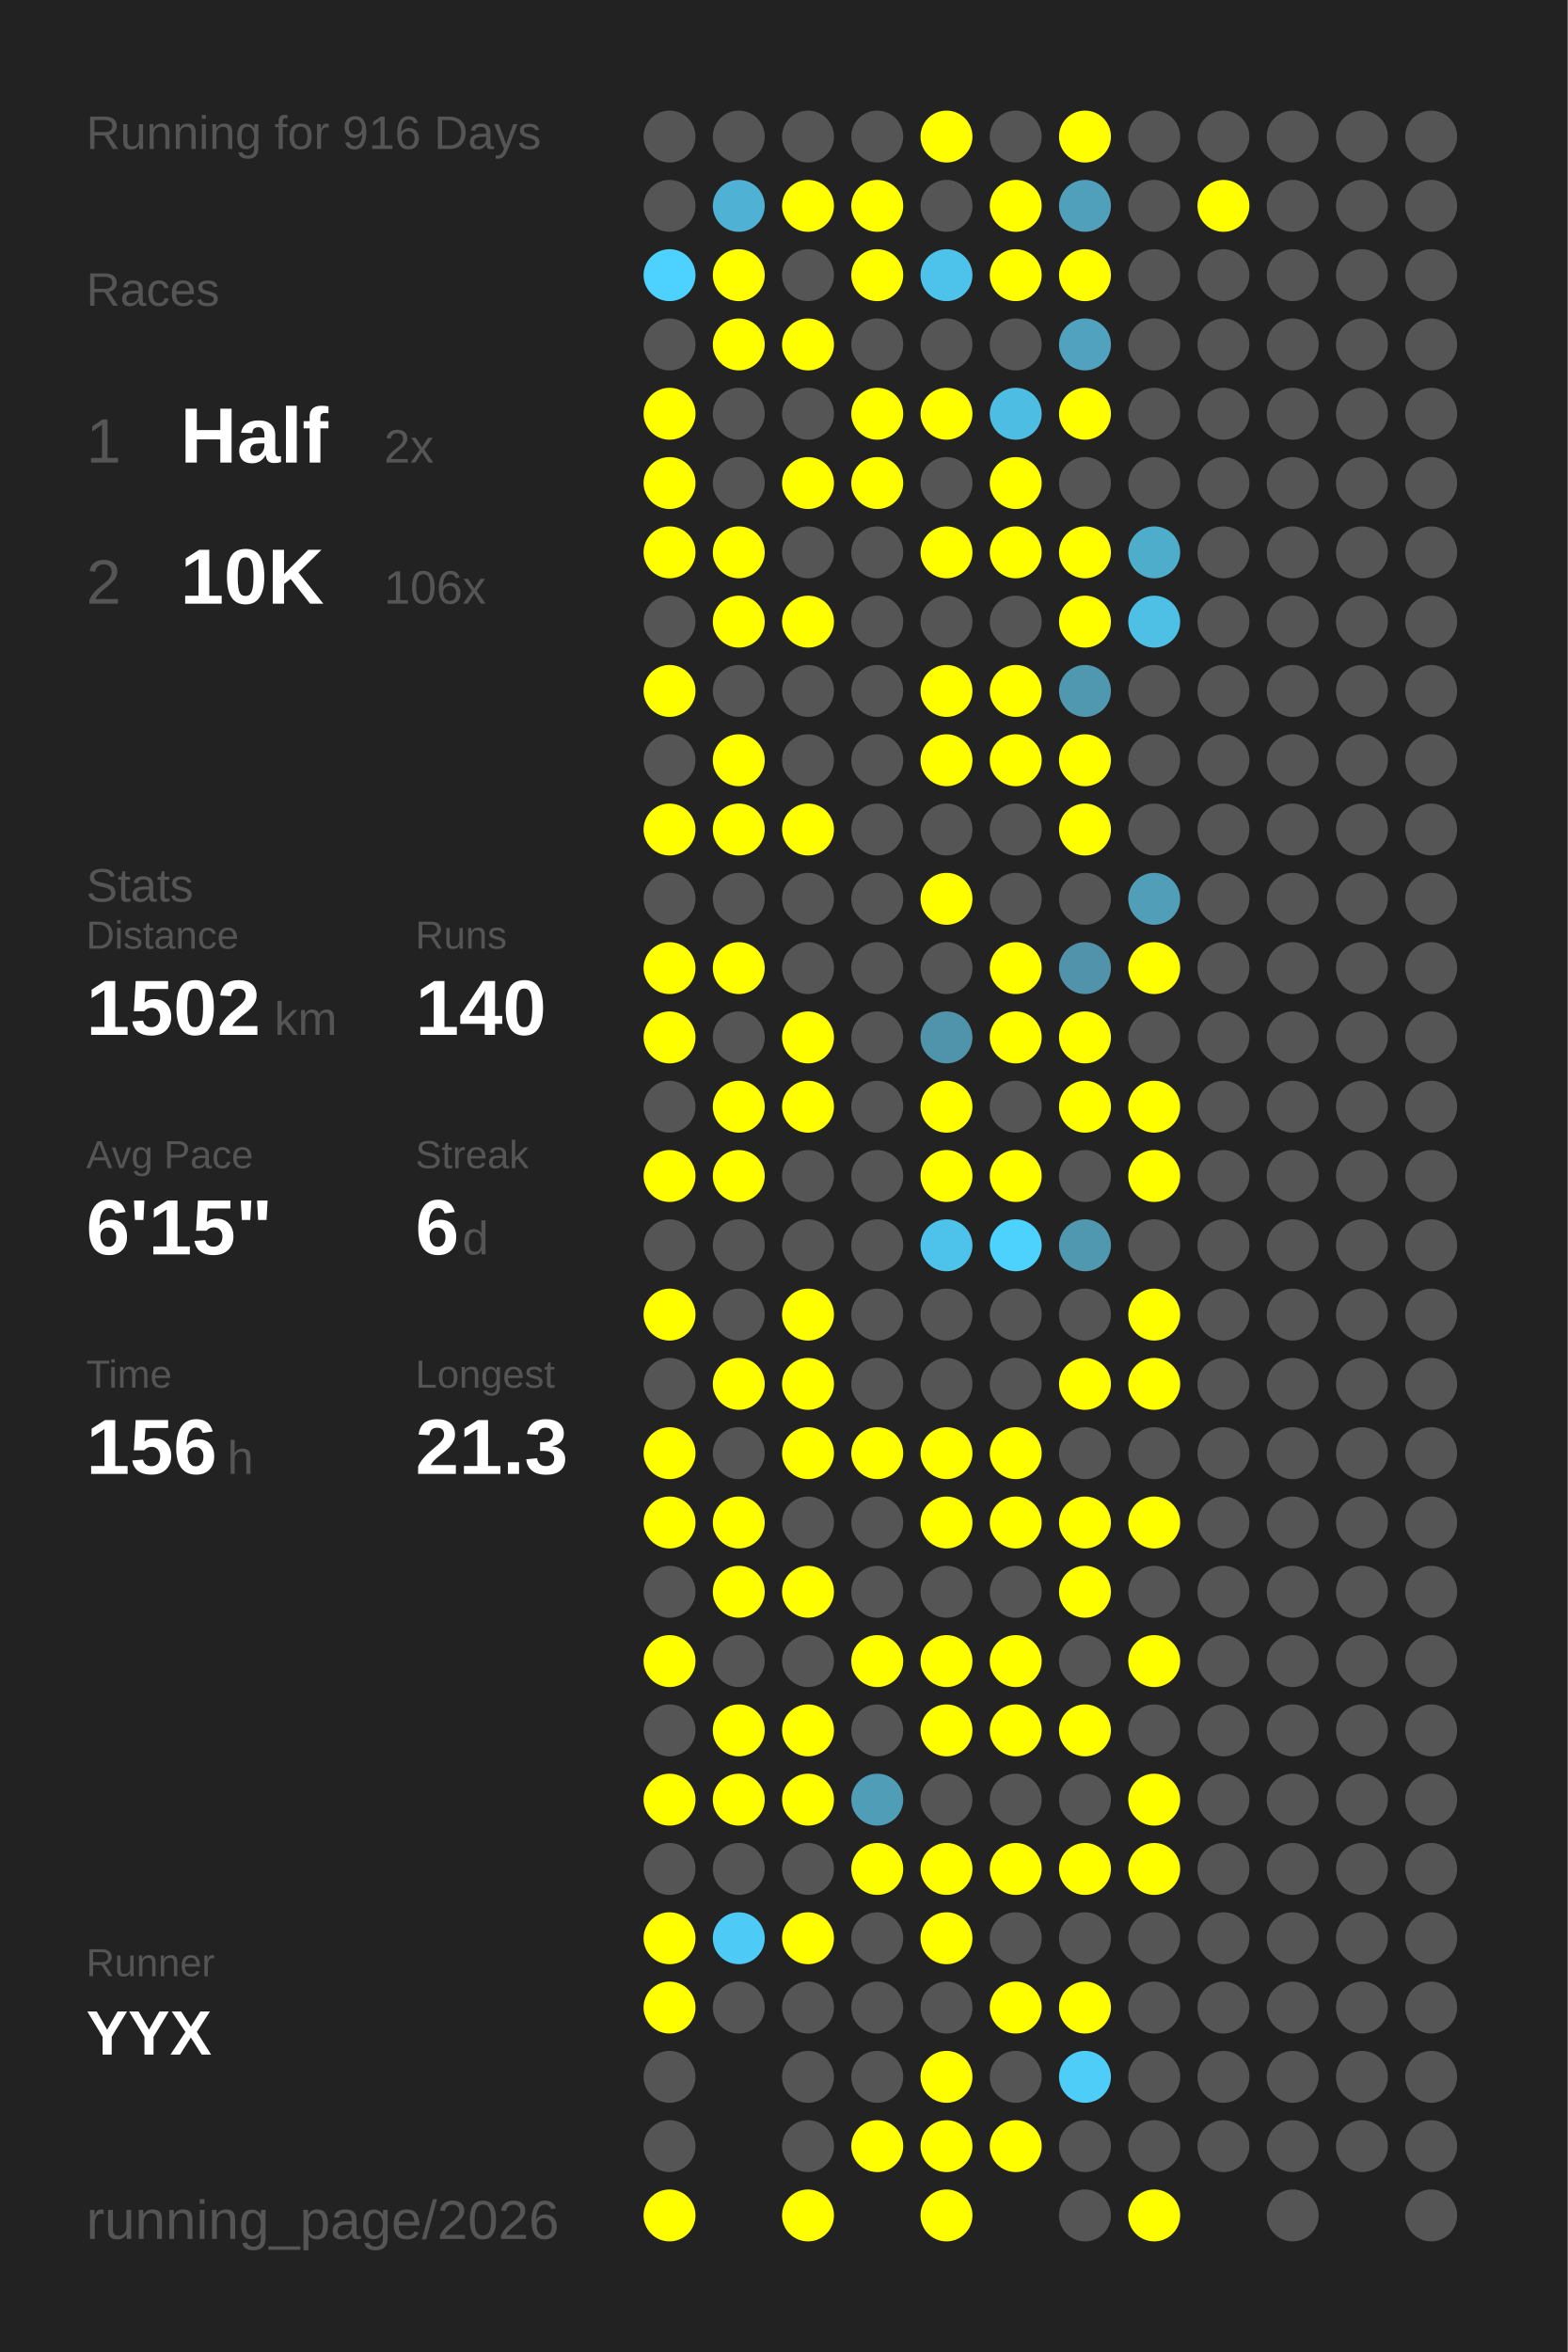
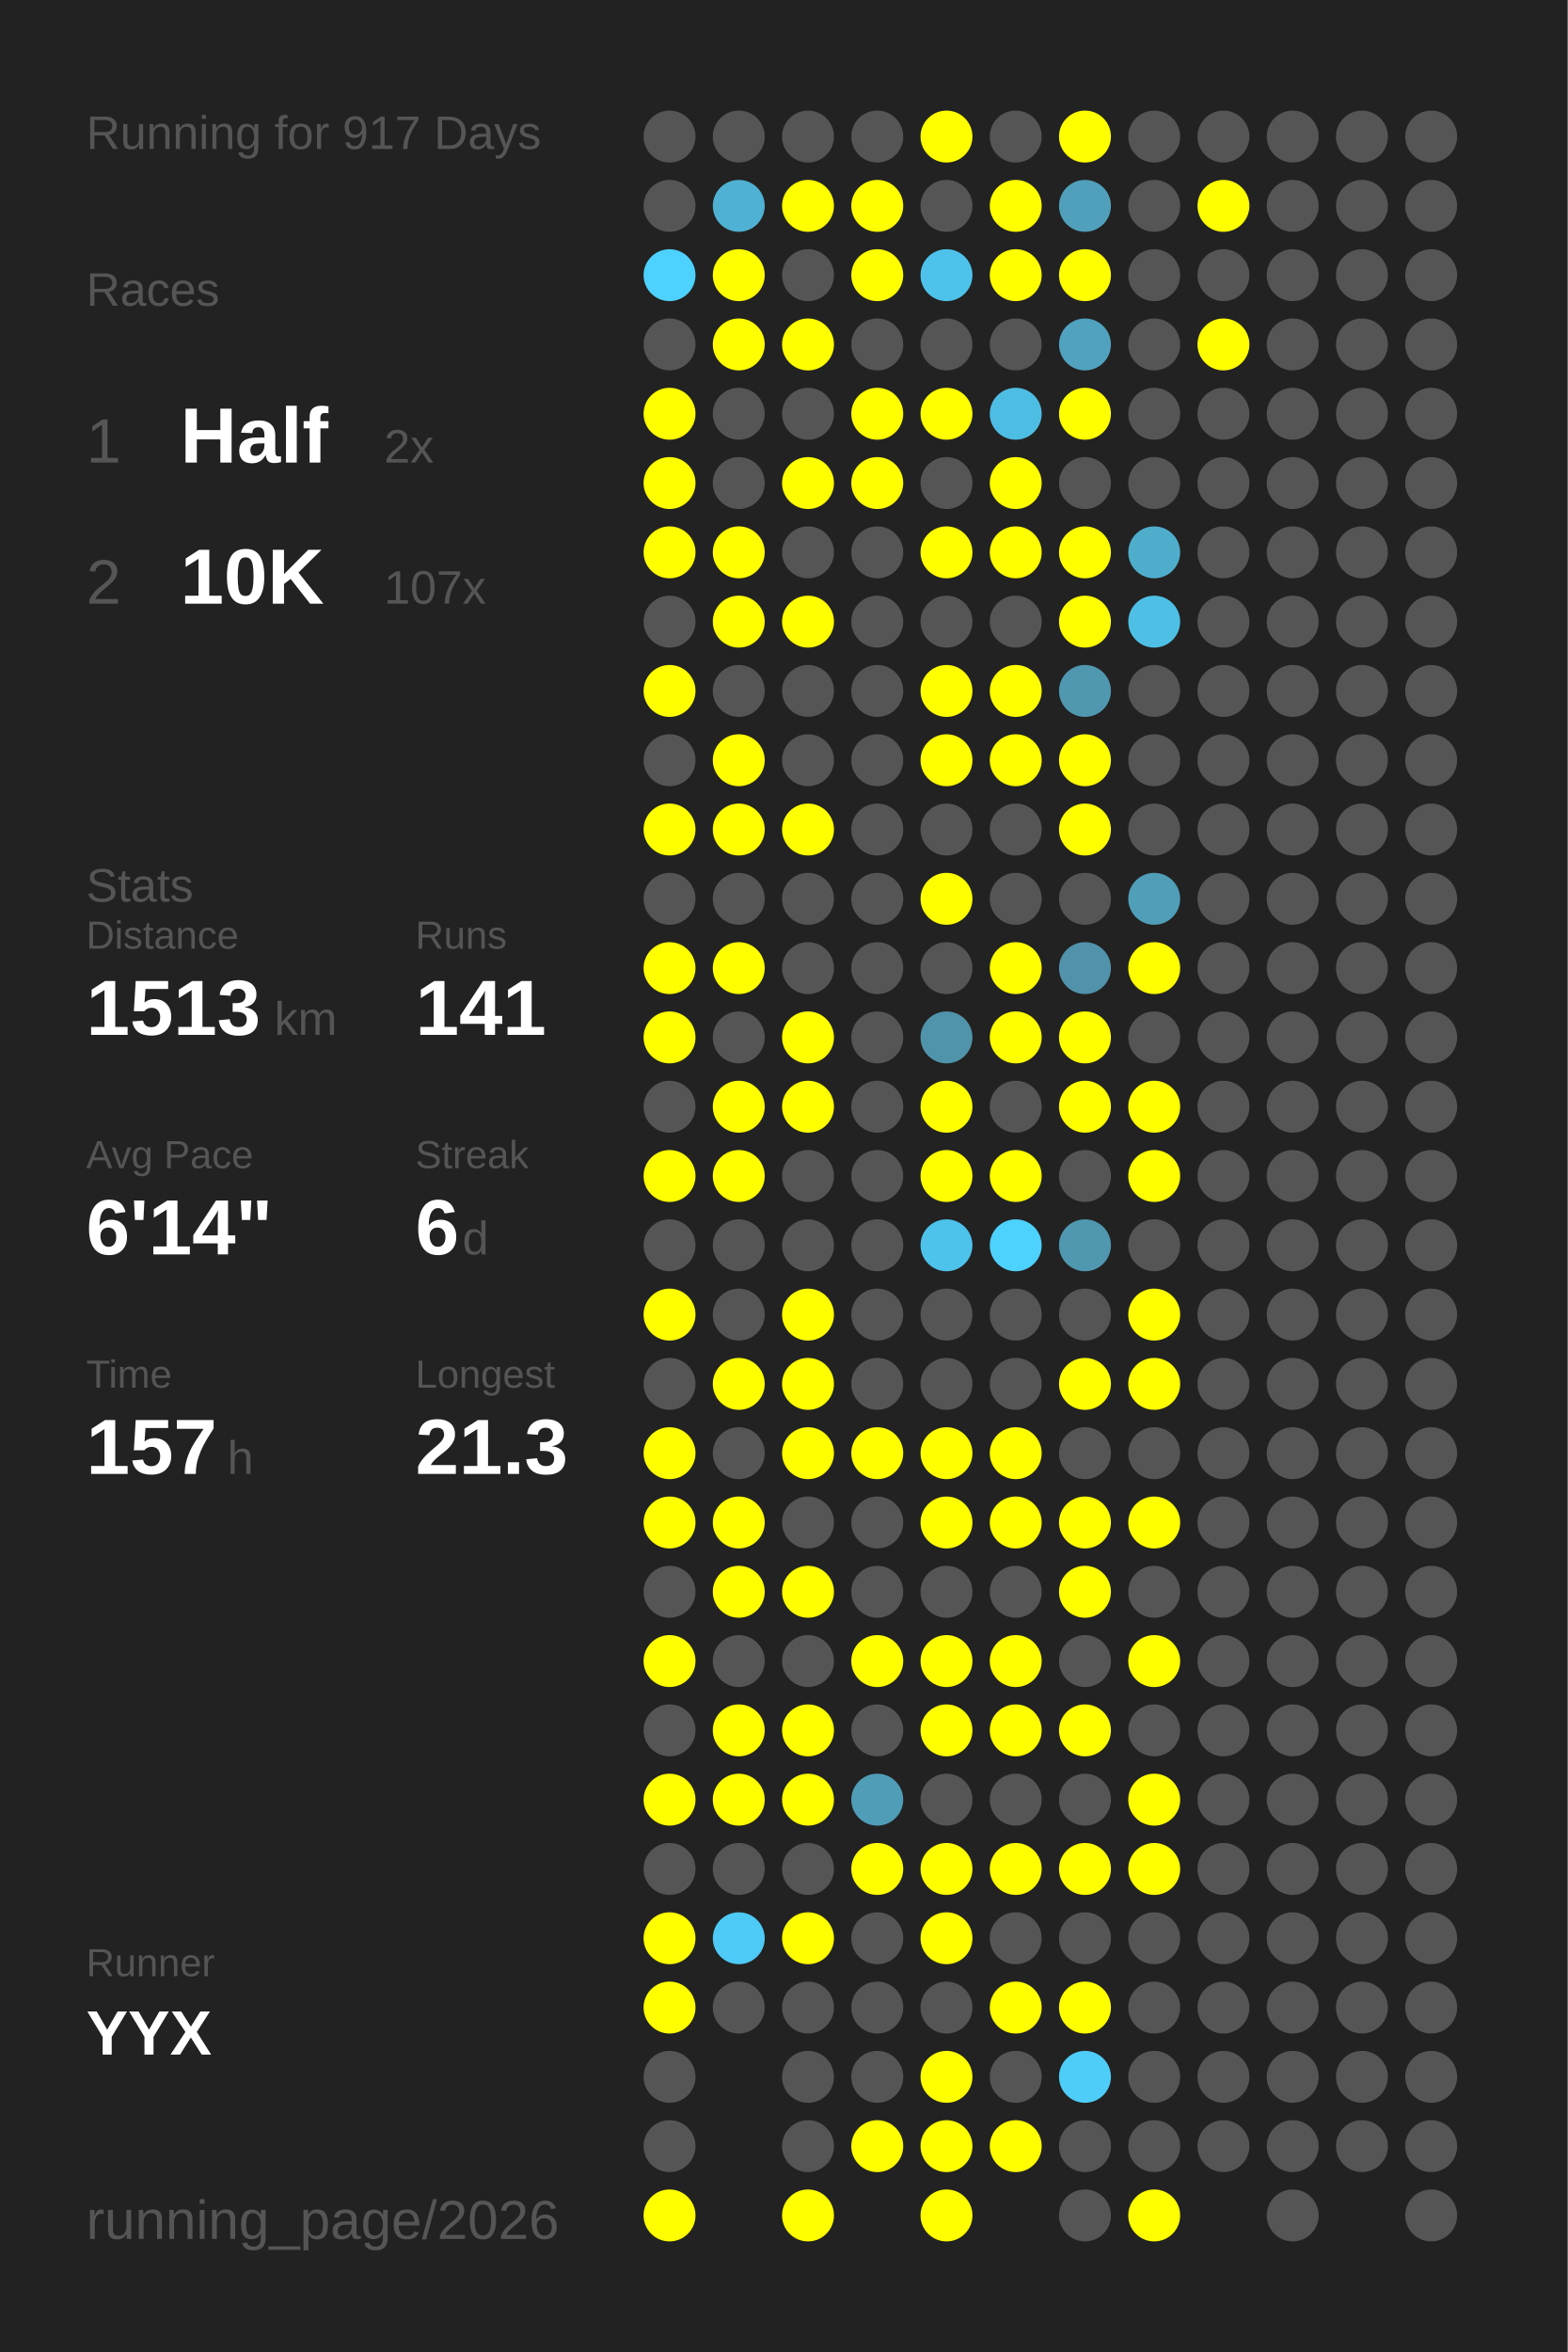
<svg xmlns="http://www.w3.org/2000/svg" baseProfile="full" height="300mm" version="1.1" viewBox="0,0,200,300" width="200mm">
  <defs />
  <rect fill="#222222" height="300" width="200" x="0" y="0" />
-   <text fill="#555555" style="font-size:6px; font-family:Arial;" x="11" y="19">Running for 916 Days</text>
+   <text fill="#555555" style="font-size:6px; font-family:Arial;" x="11" y="19">Running for 917 Days</text>
  <text fill="#555555" style="font-size:6px; font-family:Arial;" x="11" y="39">Races</text>
  <text fill="#555555" style="font-size:8px; font-family:Arial;" x="11" y="59">1</text>
  <text fill="#FFFFFF" style="font-size:10px; font-family:Arial; font-weight:bold;" x="23" y="59">Half</text>
  <text fill="#555555" style="font-size:6px; font-family:Arial;" x="49" y="59">2x</text>
  <text fill="#555555" style="font-size:8px; font-family:Arial;" x="11" y="77">2</text>
  <text fill="#FFFFFF" style="font-size:10px; font-family:Arial; font-weight:bold;" x="23" y="77">10K</text>
-   <text fill="#555555" style="font-size:6px; font-family:Arial;" x="49" y="77">106x</text>
+   <text fill="#555555" style="font-size:6px; font-family:Arial;" x="49" y="77">107x</text>
  <text fill="#555555" style="font-size:6px; font-family:Arial;" x="11" y="115">Stats</text>
  <text fill="#555555" style="font-size:5px; font-family:Arial;" x="11" y="121">Distance</text>
-   <text fill="#FFFFFF" style="font-size:10px; font-family:Arial; font-weight:bold;" x="11" y="132">1502</text>
+   <text fill="#FFFFFF" style="font-size:10px; font-family:Arial; font-weight:bold;" x="11" y="132">1513</text>
  <text fill="#555555" style="font-size:6px; font-family:Arial;" x="35" y="132">km</text>
  <text fill="#555555" style="font-size:5px; font-family:Arial;" x="53" y="121">Runs</text>
-   <text fill="#FFFFFF" style="font-size:10px; font-family:Arial; font-weight:bold;" x="53" y="132">140</text>
+   <text fill="#FFFFFF" style="font-size:10px; font-family:Arial; font-weight:bold;" x="53" y="132">141</text>
  <text fill="#555555" style="font-size:5px; font-family:Arial;" x="11" y="149">Avg Pace</text>
-   <text fill="#FFFFFF" style="font-size:10px; font-family:Arial; font-weight:bold;" x="11" y="160">6'15"</text>
+   <text fill="#FFFFFF" style="font-size:10px; font-family:Arial; font-weight:bold;" x="11" y="160">6'14"</text>
  <text fill="#555555" style="font-size:5px; font-family:Arial;" x="53" y="149">Streak</text>
  <text fill="#FFFFFF" style="font-size:10px; font-family:Arial; font-weight:bold;" x="53" y="160">6</text>
  <text fill="#555555" style="font-size:6px; font-family:Arial;" x="59" y="160">d</text>
  <text fill="#555555" style="font-size:5px; font-family:Arial;" x="11" y="177">Time</text>
-   <text fill="#FFFFFF" style="font-size:10px; font-family:Arial; font-weight:bold;" x="11" y="188">156</text>
+   <text fill="#FFFFFF" style="font-size:10px; font-family:Arial; font-weight:bold;" x="11" y="188">157</text>
  <text fill="#555555" style="font-size:6px; font-family:Arial;" x="29" y="188">h</text>
  <text fill="#555555" style="font-size:5px; font-family:Arial;" x="53" y="177">Longest</text>
  <text fill="#FFFFFF" style="font-size:10px; font-family:Arial; font-weight:bold;" x="53" y="188">21.3</text>
  <text fill="#555555" style="font-size:5px; font-family:Arial;" x="11" y="252.065">Runner</text>
  <text fill="#FFFFFF" style="font-size:8px; font-family:Arial; font-weight:bold;" x="11" y="262.065">YYX</text>
  <text fill="#555555" style="font-size:7px; font-family:Arial;" x="11" y="285.581">running_page/2026</text>
  <circle cx="85.417" cy="17.419" fill="#555555" r="3.312" />
  <circle cx="85.417" cy="26.258" fill="#555555" r="3.312" />
  <circle cx="85.417" cy="35.097" fill="#4dd1fe" r="3.312" />
  <circle cx="85.417" cy="43.935" fill="#555555" r="3.312" />
  <circle cx="85.417" cy="52.774" fill="#FFFF00" r="3.312" />
  <circle cx="85.417" cy="61.613" fill="#FFFF00" r="3.312" />
  <circle cx="85.417" cy="70.452" fill="#FFFF00" r="3.312" />
  <circle cx="85.417" cy="79.29" fill="#555555" r="3.312" />
  <circle cx="85.417" cy="88.129" fill="#FFFF00" r="3.312" />
  <circle cx="85.417" cy="96.968" fill="#555555" r="3.312" />
  <circle cx="85.417" cy="105.806" fill="#FFFF00" r="3.312" />
  <circle cx="85.417" cy="114.645" fill="#555555" r="3.312" />
  <circle cx="85.417" cy="123.484" fill="#FFFF00" r="3.312" />
  <circle cx="85.417" cy="132.323" fill="#FFFF00" r="3.312" />
  <circle cx="85.417" cy="141.161" fill="#555555" r="3.312" />
  <circle cx="85.417" cy="150" fill="#FFFF00" r="3.312" />
  <circle cx="85.417" cy="158.839" fill="#555555" r="3.312" />
  <circle cx="85.417" cy="167.677" fill="#FFFF00" r="3.312" />
  <circle cx="85.417" cy="176.516" fill="#555555" r="3.312" />
  <circle cx="85.417" cy="185.355" fill="#FFFF00" r="3.312" />
  <circle cx="85.417" cy="194.194" fill="#FFFF00" r="3.312" />
  <circle cx="85.417" cy="203.032" fill="#555555" r="3.312" />
  <circle cx="85.417" cy="211.871" fill="#FFFF00" r="3.312" />
  <circle cx="85.417" cy="220.71" fill="#555555" r="3.312" />
  <circle cx="85.417" cy="229.548" fill="#FFFF00" r="3.312" />
  <circle cx="85.417" cy="238.387" fill="#555555" r="3.312" />
  <circle cx="85.417" cy="247.226" fill="#FFFF00" r="3.312" />
  <circle cx="85.417" cy="256.065" fill="#FFFF00" r="3.312" />
  <circle cx="85.417" cy="264.903" fill="#555555" r="3.312" />
  <circle cx="85.417" cy="273.742" fill="#555555" r="3.312" />
  <circle cx="85.417" cy="282.581" fill="#FFFF00" r="3.312" />
  <circle cx="94.25" cy="17.419" fill="#555555" r="3.312" />
  <circle cx="94.25" cy="26.258" fill="#4fb1d3" r="3.312" />
  <circle cx="94.25" cy="35.097" fill="#FFFF00" r="3.312" />
  <circle cx="94.25" cy="43.935" fill="#FFFF00" r="3.312" />
  <circle cx="94.25" cy="52.774" fill="#555555" r="3.312" />
  <circle cx="94.25" cy="61.613" fill="#555555" r="3.312" />
  <circle cx="94.25" cy="70.452" fill="#FFFF00" r="3.312" />
  <circle cx="94.25" cy="79.29" fill="#FFFF00" r="3.312" />
  <circle cx="94.25" cy="88.129" fill="#555555" r="3.312" />
  <circle cx="94.25" cy="96.968" fill="#FFFF00" r="3.312" />
  <circle cx="94.25" cy="105.806" fill="#FFFF00" r="3.312" />
  <circle cx="94.25" cy="114.645" fill="#555555" r="3.312" />
  <circle cx="94.25" cy="123.484" fill="#FFFF00" r="3.312" />
  <circle cx="94.25" cy="132.323" fill="#555555" r="3.312" />
  <circle cx="94.25" cy="141.161" fill="#FFFF00" r="3.312" />
  <circle cx="94.25" cy="150" fill="#FFFF00" r="3.312" />
  <circle cx="94.25" cy="158.839" fill="#555555" r="3.312" />
  <circle cx="94.25" cy="167.677" fill="#555555" r="3.312" />
  <circle cx="94.25" cy="176.516" fill="#FFFF00" r="3.312" />
  <circle cx="94.25" cy="185.355" fill="#555555" r="3.312" />
  <circle cx="94.25" cy="194.194" fill="#FFFF00" r="3.312" />
  <circle cx="94.25" cy="203.032" fill="#FFFF00" r="3.312" />
  <circle cx="94.25" cy="211.871" fill="#555555" r="3.312" />
  <circle cx="94.25" cy="220.71" fill="#FFFF00" r="3.312" />
  <circle cx="94.25" cy="229.548" fill="#FFFF00" r="3.312" />
  <circle cx="94.25" cy="238.387" fill="#555555" r="3.312" />
  <circle cx="94.25" cy="247.226" fill="#4dcaf5" r="3.312" />
  <circle cx="94.25" cy="256.065" fill="#555555" r="3.312" />
  <circle cx="103.083" cy="17.419" fill="#555555" r="3.312" />
  <circle cx="103.083" cy="26.258" fill="#FFFF00" r="3.312" />
  <circle cx="103.083" cy="35.097" fill="#555555" r="3.312" />
  <circle cx="103.083" cy="43.935" fill="#FFFF00" r="3.312" />
  <circle cx="103.083" cy="52.774" fill="#555555" r="3.312" />
  <circle cx="103.083" cy="61.613" fill="#FFFF00" r="3.312" />
  <circle cx="103.083" cy="70.452" fill="#555555" r="3.312" />
  <circle cx="103.083" cy="79.29" fill="#FFFF00" r="3.312" />
  <circle cx="103.083" cy="88.129" fill="#555555" r="3.312" />
  <circle cx="103.083" cy="96.968" fill="#555555" r="3.312" />
  <circle cx="103.083" cy="105.806" fill="#FFFF00" r="3.312" />
  <circle cx="103.083" cy="114.645" fill="#555555" r="3.312" />
  <circle cx="103.083" cy="123.484" fill="#555555" r="3.312" />
  <circle cx="103.083" cy="132.323" fill="#FFFF00" r="3.312" />
  <circle cx="103.083" cy="141.161" fill="#FFFF00" r="3.312" />
  <circle cx="103.083" cy="150" fill="#555555" r="3.312" />
  <circle cx="103.083" cy="158.839" fill="#555555" r="3.312" />
  <circle cx="103.083" cy="167.677" fill="#FFFF00" r="3.312" />
  <circle cx="103.083" cy="176.516" fill="#FFFF00" r="3.312" />
  <circle cx="103.083" cy="185.355" fill="#FFFF00" r="3.312" />
  <circle cx="103.083" cy="194.194" fill="#555555" r="3.312" />
  <circle cx="103.083" cy="203.032" fill="#FFFF00" r="3.312" />
  <circle cx="103.083" cy="211.871" fill="#555555" r="3.312" />
  <circle cx="103.083" cy="220.71" fill="#FFFF00" r="3.312" />
  <circle cx="103.083" cy="229.548" fill="#FFFF00" r="3.312" />
  <circle cx="103.083" cy="238.387" fill="#555555" r="3.312" />
  <circle cx="103.083" cy="247.226" fill="#FFFF00" r="3.312" />
  <circle cx="103.083" cy="256.065" fill="#555555" r="3.312" />
  <circle cx="103.083" cy="264.903" fill="#555555" r="3.312" />
  <circle cx="103.083" cy="273.742" fill="#555555" r="3.312" />
  <circle cx="103.083" cy="282.581" fill="#FFFF00" r="3.312" />
  <circle cx="111.917" cy="17.419" fill="#555555" r="3.312" />
  <circle cx="111.917" cy="26.258" fill="#FFFF00" r="3.312" />
  <circle cx="111.917" cy="35.097" fill="#FFFF00" r="3.312" />
  <circle cx="111.917" cy="43.935" fill="#555555" r="3.312" />
  <circle cx="111.917" cy="52.774" fill="#FFFF00" r="3.312" />
  <circle cx="111.917" cy="61.613" fill="#FFFF00" r="3.312" />
  <circle cx="111.917" cy="70.452" fill="#555555" r="3.312" />
  <circle cx="111.917" cy="79.29" fill="#555555" r="3.312" />
  <circle cx="111.917" cy="88.129" fill="#555555" r="3.312" />
  <circle cx="111.917" cy="96.968" fill="#555555" r="3.312" />
  <circle cx="111.917" cy="105.806" fill="#555555" r="3.312" />
  <circle cx="111.917" cy="114.645" fill="#555555" r="3.312" />
  <circle cx="111.917" cy="123.484" fill="#555555" r="3.312" />
  <circle cx="111.917" cy="132.323" fill="#555555" r="3.312" />
  <circle cx="111.917" cy="141.161" fill="#555555" r="3.312" />
  <circle cx="111.917" cy="150" fill="#555555" r="3.312" />
  <circle cx="111.917" cy="158.839" fill="#555555" r="3.312" />
  <circle cx="111.917" cy="167.677" fill="#555555" r="3.312" />
  <circle cx="111.917" cy="176.516" fill="#555555" r="3.312" />
  <circle cx="111.917" cy="185.355" fill="#FFFF00" r="3.312" />
  <circle cx="111.917" cy="194.194" fill="#555555" r="3.312" />
  <circle cx="111.917" cy="203.032" fill="#555555" r="3.312" />
  <circle cx="111.917" cy="211.871" fill="#FFFF00" r="3.312" />
  <circle cx="111.917" cy="220.71" fill="#555555" r="3.312" />
  <circle cx="111.917" cy="229.548" fill="#509db7" r="3.312" />
  <circle cx="111.917" cy="238.387" fill="#FFFF00" r="3.312" />
  <circle cx="111.917" cy="247.226" fill="#555555" r="3.312" />
  <circle cx="111.917" cy="256.065" fill="#555555" r="3.312" />
  <circle cx="111.917" cy="264.903" fill="#555555" r="3.312" />
  <circle cx="111.917" cy="273.742" fill="#FFFF00" r="3.312" />
  <circle cx="120.75" cy="17.419" fill="#FFFF00" r="3.312" />
  <circle cx="120.75" cy="26.258" fill="#555555" r="3.312" />
  <circle cx="120.75" cy="35.097" fill="#4dc3eb" r="3.312" />
  <circle cx="120.75" cy="43.935" fill="#555555" r="3.312" />
  <circle cx="120.75" cy="52.774" fill="#FFFF00" r="3.312" />
  <circle cx="120.75" cy="61.613" fill="#555555" r="3.312" />
  <circle cx="120.75" cy="70.452" fill="#FFFF00" r="3.312" />
  <circle cx="120.75" cy="79.29" fill="#555555" r="3.312" />
  <circle cx="120.75" cy="88.129" fill="#FFFF00" r="3.312" />
  <circle cx="120.75" cy="96.968" fill="#FFFF00" r="3.312" />
  <circle cx="120.75" cy="105.806" fill="#555555" r="3.312" />
  <circle cx="120.75" cy="114.645" fill="#FFFF00" r="3.312" />
  <circle cx="120.75" cy="123.484" fill="#555555" r="3.312" />
  <circle cx="120.75" cy="132.323" fill="#5094ab" r="3.312" />
  <circle cx="120.75" cy="141.161" fill="#FFFF00" r="3.312" />
  <circle cx="120.75" cy="150" fill="#FFFF00" r="3.312" />
  <circle cx="120.75" cy="158.839" fill="#4dc2ea" r="3.312" />
  <circle cx="120.75" cy="167.677" fill="#555555" r="3.312" />
  <circle cx="120.75" cy="176.516" fill="#555555" r="3.312" />
  <circle cx="120.75" cy="185.355" fill="#FFFF00" r="3.312" />
  <circle cx="120.75" cy="194.194" fill="#FFFF00" r="3.312" />
  <circle cx="120.75" cy="203.032" fill="#555555" r="3.312" />
  <circle cx="120.75" cy="211.871" fill="#FFFF00" r="3.312" />
  <circle cx="120.75" cy="220.71" fill="#FFFF00" r="3.312" />
  <circle cx="120.75" cy="229.548" fill="#555555" r="3.312" />
  <circle cx="120.75" cy="238.387" fill="#FFFF00" r="3.312" />
  <circle cx="120.75" cy="247.226" fill="#FFFF00" r="3.312" />
  <circle cx="120.75" cy="256.065" fill="#555555" r="3.312" />
  <circle cx="120.75" cy="264.903" fill="#FFFF00" r="3.312" />
  <circle cx="120.75" cy="273.742" fill="#FFFF00" r="3.312" />
  <circle cx="120.75" cy="282.581" fill="#FFFF00" r="3.312" />
  <circle cx="129.583" cy="17.419" fill="#555555" r="3.312" />
  <circle cx="129.583" cy="26.258" fill="#FFFF00" r="3.312" />
  <circle cx="129.583" cy="35.097" fill="#FFFF00" r="3.312" />
  <circle cx="129.583" cy="43.935" fill="#555555" r="3.312" />
  <circle cx="129.583" cy="52.774" fill="#4ebde3" r="3.312" />
  <circle cx="129.583" cy="61.613" fill="#FFFF00" r="3.312" />
  <circle cx="129.583" cy="70.452" fill="#FFFF00" r="3.312" />
  <circle cx="129.583" cy="79.29" fill="#555555" r="3.312" />
  <circle cx="129.583" cy="88.129" fill="#FFFF00" r="3.312" />
  <circle cx="129.583" cy="96.968" fill="#FFFF00" r="3.312" />
  <circle cx="129.583" cy="105.806" fill="#555555" r="3.312" />
  <circle cx="129.583" cy="114.645" fill="#555555" r="3.312" />
  <circle cx="129.583" cy="123.484" fill="#FFFF00" r="3.312" />
  <circle cx="129.583" cy="132.323" fill="#FFFF00" r="3.312" />
  <circle cx="129.583" cy="141.161" fill="#555555" r="3.312" />
  <circle cx="129.583" cy="150" fill="#FFFF00" r="3.312" />
  <circle cx="129.583" cy="158.839" fill="#4dd1fd" r="3.312" />
  <circle cx="129.583" cy="167.677" fill="#555555" r="3.312" />
  <circle cx="129.583" cy="176.516" fill="#555555" r="3.312" />
  <circle cx="129.583" cy="185.355" fill="#FFFF00" r="3.312" />
  <circle cx="129.583" cy="194.194" fill="#FFFF00" r="3.312" />
  <circle cx="129.583" cy="203.032" fill="#555555" r="3.312" />
  <circle cx="129.583" cy="211.871" fill="#FFFF00" r="3.312" />
  <circle cx="129.583" cy="220.71" fill="#FFFF00" r="3.312" />
  <circle cx="129.583" cy="229.548" fill="#555555" r="3.312" />
  <circle cx="129.583" cy="238.387" fill="#FFFF00" r="3.312" />
  <circle cx="129.583" cy="247.226" fill="#555555" r="3.312" />
  <circle cx="129.583" cy="256.065" fill="#FFFF00" r="3.312" />
  <circle cx="129.583" cy="264.903" fill="#555555" r="3.312" />
  <circle cx="129.583" cy="273.742" fill="#FFFF00" r="3.312" />
  <circle cx="138.417" cy="17.419" fill="#FFFF00" r="3.312" />
  <circle cx="138.417" cy="26.258" fill="#50a0bb" r="3.312" />
  <circle cx="138.417" cy="35.097" fill="#FFFF00" r="3.312" />
  <circle cx="138.417" cy="43.935" fill="#50a2be" r="3.312" />
  <circle cx="138.417" cy="52.774" fill="#FFFF00" r="3.312" />
  <circle cx="138.417" cy="61.613" fill="#555555" r="3.312" />
  <circle cx="138.417" cy="70.452" fill="#FFFF00" r="3.312" />
  <circle cx="138.417" cy="79.29" fill="#FFFF00" r="3.312" />
  <circle cx="138.417" cy="88.129" fill="#5098b0" r="3.312" />
  <circle cx="138.417" cy="96.968" fill="#FFFF00" r="3.312" />
  <circle cx="138.417" cy="105.806" fill="#FFFF00" r="3.312" />
  <circle cx="138.417" cy="114.645" fill="#555555" r="3.312" />
  <circle cx="138.417" cy="123.484" fill="#5193aa" r="3.312" />
  <circle cx="138.417" cy="132.323" fill="#FFFF00" r="3.312" />
  <circle cx="138.417" cy="141.161" fill="#FFFF00" r="3.312" />
  <circle cx="138.417" cy="150" fill="#555555" r="3.312" />
  <circle cx="138.417" cy="158.839" fill="#5098b0" r="3.312" />
  <circle cx="138.417" cy="167.677" fill="#555555" r="3.312" />
  <circle cx="138.417" cy="176.516" fill="#FFFF00" r="3.312" />
  <circle cx="138.417" cy="185.355" fill="#555555" r="3.312" />
  <circle cx="138.417" cy="194.194" fill="#FFFF00" r="3.312" />
  <circle cx="138.417" cy="203.032" fill="#FFFF00" r="3.312" />
  <circle cx="138.417" cy="211.871" fill="#555555" r="3.312" />
  <circle cx="138.417" cy="220.71" fill="#FFFF00" r="3.312" />
  <circle cx="138.417" cy="229.548" fill="#555555" r="3.312" />
  <circle cx="138.417" cy="238.387" fill="#FFFF00" r="3.312" />
  <circle cx="138.417" cy="247.226" fill="#555555" r="3.312" />
  <circle cx="138.417" cy="256.065" fill="#FFFF00" r="3.312" />
  <circle cx="138.417" cy="264.903" fill="#4dcdf8" r="3.312" />
  <circle cx="138.417" cy="273.742" fill="#555555" r="3.312" />
  <circle cx="138.417" cy="282.581" fill="#555555" r="3.312" />
  <circle cx="147.25" cy="17.419" fill="#555555" r="3.312" />
  <circle cx="147.25" cy="26.258" fill="#555555" r="3.312" />
  <circle cx="147.25" cy="35.097" fill="#555555" r="3.312" />
  <circle cx="147.25" cy="43.935" fill="#555555" r="3.312" />
  <circle cx="147.25" cy="52.774" fill="#555555" r="3.312" />
  <circle cx="147.25" cy="61.613" fill="#555555" r="3.312" />
  <circle cx="147.25" cy="70.452" fill="#4fadcc" r="3.312" />
  <circle cx="147.25" cy="79.29" fill="#4ec0e6" r="3.312" />
  <circle cx="147.25" cy="88.129" fill="#555555" r="3.312" />
  <circle cx="147.25" cy="96.968" fill="#555555" r="3.312" />
  <circle cx="147.25" cy="105.806" fill="#555555" r="3.312" />
  <circle cx="147.25" cy="114.645" fill="#509eb8" r="3.312" />
  <circle cx="147.25" cy="123.484" fill="#FFFF00" r="3.312" />
  <circle cx="147.25" cy="132.323" fill="#555555" r="3.312" />
  <circle cx="147.25" cy="141.161" fill="#FFFF00" r="3.312" />
  <circle cx="147.25" cy="150" fill="#FFFF00" r="3.312" />
  <circle cx="147.25" cy="158.839" fill="#555555" r="3.312" />
  <circle cx="147.25" cy="167.677" fill="#FFFF00" r="3.312" />
  <circle cx="147.25" cy="176.516" fill="#FFFF00" r="3.312" />
  <circle cx="147.25" cy="185.355" fill="#555555" r="3.312" />
  <circle cx="147.25" cy="194.194" fill="#FFFF00" r="3.312" />
  <circle cx="147.25" cy="203.032" fill="#555555" r="3.312" />
  <circle cx="147.25" cy="211.871" fill="#FFFF00" r="3.312" />
  <circle cx="147.25" cy="220.71" fill="#555555" r="3.312" />
  <circle cx="147.25" cy="229.548" fill="#FFFF00" r="3.312" />
  <circle cx="147.25" cy="238.387" fill="#FFFF00" r="3.312" />
  <circle cx="147.25" cy="247.226" fill="#555555" r="3.312" />
  <circle cx="147.25" cy="256.065" fill="#555555" r="3.312" />
  <circle cx="147.25" cy="264.903" fill="#555555" r="3.312" />
  <circle cx="147.25" cy="273.742" fill="#555555" r="3.312" />
  <circle cx="147.25" cy="282.581" fill="#FFFF00" r="3.312" />
  <circle cx="156.083" cy="17.419" fill="#555555" r="3.312" />
  <circle cx="156.083" cy="26.258" fill="#FFFF00" r="3.312" />
  <circle cx="156.083" cy="35.097" fill="#555555" r="3.312" />
-   <circle cx="156.083" cy="43.935" fill="#555555" r="3.312" />
+   <circle cx="156.083" cy="43.935" fill="#FFFF00" r="3.312" />
  <circle cx="156.083" cy="52.774" fill="#555555" r="3.312" />
  <circle cx="156.083" cy="61.613" fill="#555555" r="3.312" />
  <circle cx="156.083" cy="70.452" fill="#555555" r="3.312" />
  <circle cx="156.083" cy="79.29" fill="#555555" r="3.312" />
  <circle cx="156.083" cy="88.129" fill="#555555" r="3.312" />
  <circle cx="156.083" cy="96.968" fill="#555555" r="3.312" />
  <circle cx="156.083" cy="105.806" fill="#555555" r="3.312" />
  <circle cx="156.083" cy="114.645" fill="#555555" r="3.312" />
  <circle cx="156.083" cy="123.484" fill="#555555" r="3.312" />
  <circle cx="156.083" cy="132.323" fill="#555555" r="3.312" />
  <circle cx="156.083" cy="141.161" fill="#555555" r="3.312" />
  <circle cx="156.083" cy="150" fill="#555555" r="3.312" />
  <circle cx="156.083" cy="158.839" fill="#555555" r="3.312" />
  <circle cx="156.083" cy="167.677" fill="#555555" r="3.312" />
  <circle cx="156.083" cy="176.516" fill="#555555" r="3.312" />
  <circle cx="156.083" cy="185.355" fill="#555555" r="3.312" />
  <circle cx="156.083" cy="194.194" fill="#555555" r="3.312" />
  <circle cx="156.083" cy="203.032" fill="#555555" r="3.312" />
  <circle cx="156.083" cy="211.871" fill="#555555" r="3.312" />
  <circle cx="156.083" cy="220.71" fill="#555555" r="3.312" />
  <circle cx="156.083" cy="229.548" fill="#555555" r="3.312" />
  <circle cx="156.083" cy="238.387" fill="#555555" r="3.312" />
  <circle cx="156.083" cy="247.226" fill="#555555" r="3.312" />
  <circle cx="156.083" cy="256.065" fill="#555555" r="3.312" />
  <circle cx="156.083" cy="264.903" fill="#555555" r="3.312" />
  <circle cx="156.083" cy="273.742" fill="#555555" r="3.312" />
  <circle cx="164.917" cy="17.419" fill="#555555" r="3.312" />
  <circle cx="164.917" cy="26.258" fill="#555555" r="3.312" />
  <circle cx="164.917" cy="35.097" fill="#555555" r="3.312" />
  <circle cx="164.917" cy="43.935" fill="#555555" r="3.312" />
  <circle cx="164.917" cy="52.774" fill="#555555" r="3.312" />
  <circle cx="164.917" cy="61.613" fill="#555555" r="3.312" />
  <circle cx="164.917" cy="70.452" fill="#555555" r="3.312" />
  <circle cx="164.917" cy="79.29" fill="#555555" r="3.312" />
  <circle cx="164.917" cy="88.129" fill="#555555" r="3.312" />
  <circle cx="164.917" cy="96.968" fill="#555555" r="3.312" />
  <circle cx="164.917" cy="105.806" fill="#555555" r="3.312" />
  <circle cx="164.917" cy="114.645" fill="#555555" r="3.312" />
  <circle cx="164.917" cy="123.484" fill="#555555" r="3.312" />
  <circle cx="164.917" cy="132.323" fill="#555555" r="3.312" />
  <circle cx="164.917" cy="141.161" fill="#555555" r="3.312" />
  <circle cx="164.917" cy="150" fill="#555555" r="3.312" />
  <circle cx="164.917" cy="158.839" fill="#555555" r="3.312" />
  <circle cx="164.917" cy="167.677" fill="#555555" r="3.312" />
  <circle cx="164.917" cy="176.516" fill="#555555" r="3.312" />
  <circle cx="164.917" cy="185.355" fill="#555555" r="3.312" />
  <circle cx="164.917" cy="194.194" fill="#555555" r="3.312" />
  <circle cx="164.917" cy="203.032" fill="#555555" r="3.312" />
  <circle cx="164.917" cy="211.871" fill="#555555" r="3.312" />
  <circle cx="164.917" cy="220.71" fill="#555555" r="3.312" />
  <circle cx="164.917" cy="229.548" fill="#555555" r="3.312" />
  <circle cx="164.917" cy="238.387" fill="#555555" r="3.312" />
  <circle cx="164.917" cy="247.226" fill="#555555" r="3.312" />
  <circle cx="164.917" cy="256.065" fill="#555555" r="3.312" />
  <circle cx="164.917" cy="264.903" fill="#555555" r="3.312" />
  <circle cx="164.917" cy="273.742" fill="#555555" r="3.312" />
  <circle cx="164.917" cy="282.581" fill="#555555" r="3.312" />
  <circle cx="173.75" cy="17.419" fill="#555555" r="3.312" />
  <circle cx="173.75" cy="26.258" fill="#555555" r="3.312" />
  <circle cx="173.75" cy="35.097" fill="#555555" r="3.312" />
  <circle cx="173.75" cy="43.935" fill="#555555" r="3.312" />
  <circle cx="173.75" cy="52.774" fill="#555555" r="3.312" />
  <circle cx="173.75" cy="61.613" fill="#555555" r="3.312" />
  <circle cx="173.75" cy="70.452" fill="#555555" r="3.312" />
  <circle cx="173.75" cy="79.29" fill="#555555" r="3.312" />
  <circle cx="173.75" cy="88.129" fill="#555555" r="3.312" />
  <circle cx="173.75" cy="96.968" fill="#555555" r="3.312" />
  <circle cx="173.75" cy="105.806" fill="#555555" r="3.312" />
  <circle cx="173.75" cy="114.645" fill="#555555" r="3.312" />
  <circle cx="173.75" cy="123.484" fill="#555555" r="3.312" />
  <circle cx="173.75" cy="132.323" fill="#555555" r="3.312" />
  <circle cx="173.75" cy="141.161" fill="#555555" r="3.312" />
  <circle cx="173.75" cy="150" fill="#555555" r="3.312" />
  <circle cx="173.75" cy="158.839" fill="#555555" r="3.312" />
  <circle cx="173.75" cy="167.677" fill="#555555" r="3.312" />
  <circle cx="173.75" cy="176.516" fill="#555555" r="3.312" />
  <circle cx="173.75" cy="185.355" fill="#555555" r="3.312" />
  <circle cx="173.75" cy="194.194" fill="#555555" r="3.312" />
  <circle cx="173.75" cy="203.032" fill="#555555" r="3.312" />
  <circle cx="173.75" cy="211.871" fill="#555555" r="3.312" />
  <circle cx="173.75" cy="220.71" fill="#555555" r="3.312" />
  <circle cx="173.75" cy="229.548" fill="#555555" r="3.312" />
  <circle cx="173.75" cy="238.387" fill="#555555" r="3.312" />
  <circle cx="173.75" cy="247.226" fill="#555555" r="3.312" />
  <circle cx="173.75" cy="256.065" fill="#555555" r="3.312" />
  <circle cx="173.75" cy="264.903" fill="#555555" r="3.312" />
  <circle cx="173.75" cy="273.742" fill="#555555" r="3.312" />
  <circle cx="182.583" cy="17.419" fill="#555555" r="3.312" />
  <circle cx="182.583" cy="26.258" fill="#555555" r="3.312" />
  <circle cx="182.583" cy="35.097" fill="#555555" r="3.312" />
  <circle cx="182.583" cy="43.935" fill="#555555" r="3.312" />
  <circle cx="182.583" cy="52.774" fill="#555555" r="3.312" />
  <circle cx="182.583" cy="61.613" fill="#555555" r="3.312" />
  <circle cx="182.583" cy="70.452" fill="#555555" r="3.312" />
  <circle cx="182.583" cy="79.29" fill="#555555" r="3.312" />
  <circle cx="182.583" cy="88.129" fill="#555555" r="3.312" />
  <circle cx="182.583" cy="96.968" fill="#555555" r="3.312" />
  <circle cx="182.583" cy="105.806" fill="#555555" r="3.312" />
  <circle cx="182.583" cy="114.645" fill="#555555" r="3.312" />
  <circle cx="182.583" cy="123.484" fill="#555555" r="3.312" />
  <circle cx="182.583" cy="132.323" fill="#555555" r="3.312" />
  <circle cx="182.583" cy="141.161" fill="#555555" r="3.312" />
  <circle cx="182.583" cy="150" fill="#555555" r="3.312" />
  <circle cx="182.583" cy="158.839" fill="#555555" r="3.312" />
  <circle cx="182.583" cy="167.677" fill="#555555" r="3.312" />
  <circle cx="182.583" cy="176.516" fill="#555555" r="3.312" />
  <circle cx="182.583" cy="185.355" fill="#555555" r="3.312" />
  <circle cx="182.583" cy="194.194" fill="#555555" r="3.312" />
  <circle cx="182.583" cy="203.032" fill="#555555" r="3.312" />
  <circle cx="182.583" cy="211.871" fill="#555555" r="3.312" />
  <circle cx="182.583" cy="220.71" fill="#555555" r="3.312" />
  <circle cx="182.583" cy="229.548" fill="#555555" r="3.312" />
  <circle cx="182.583" cy="238.387" fill="#555555" r="3.312" />
  <circle cx="182.583" cy="247.226" fill="#555555" r="3.312" />
  <circle cx="182.583" cy="256.065" fill="#555555" r="3.312" />
  <circle cx="182.583" cy="264.903" fill="#555555" r="3.312" />
  <circle cx="182.583" cy="273.742" fill="#555555" r="3.312" />
  <circle cx="182.583" cy="282.581" fill="#555555" r="3.312" />
</svg>
